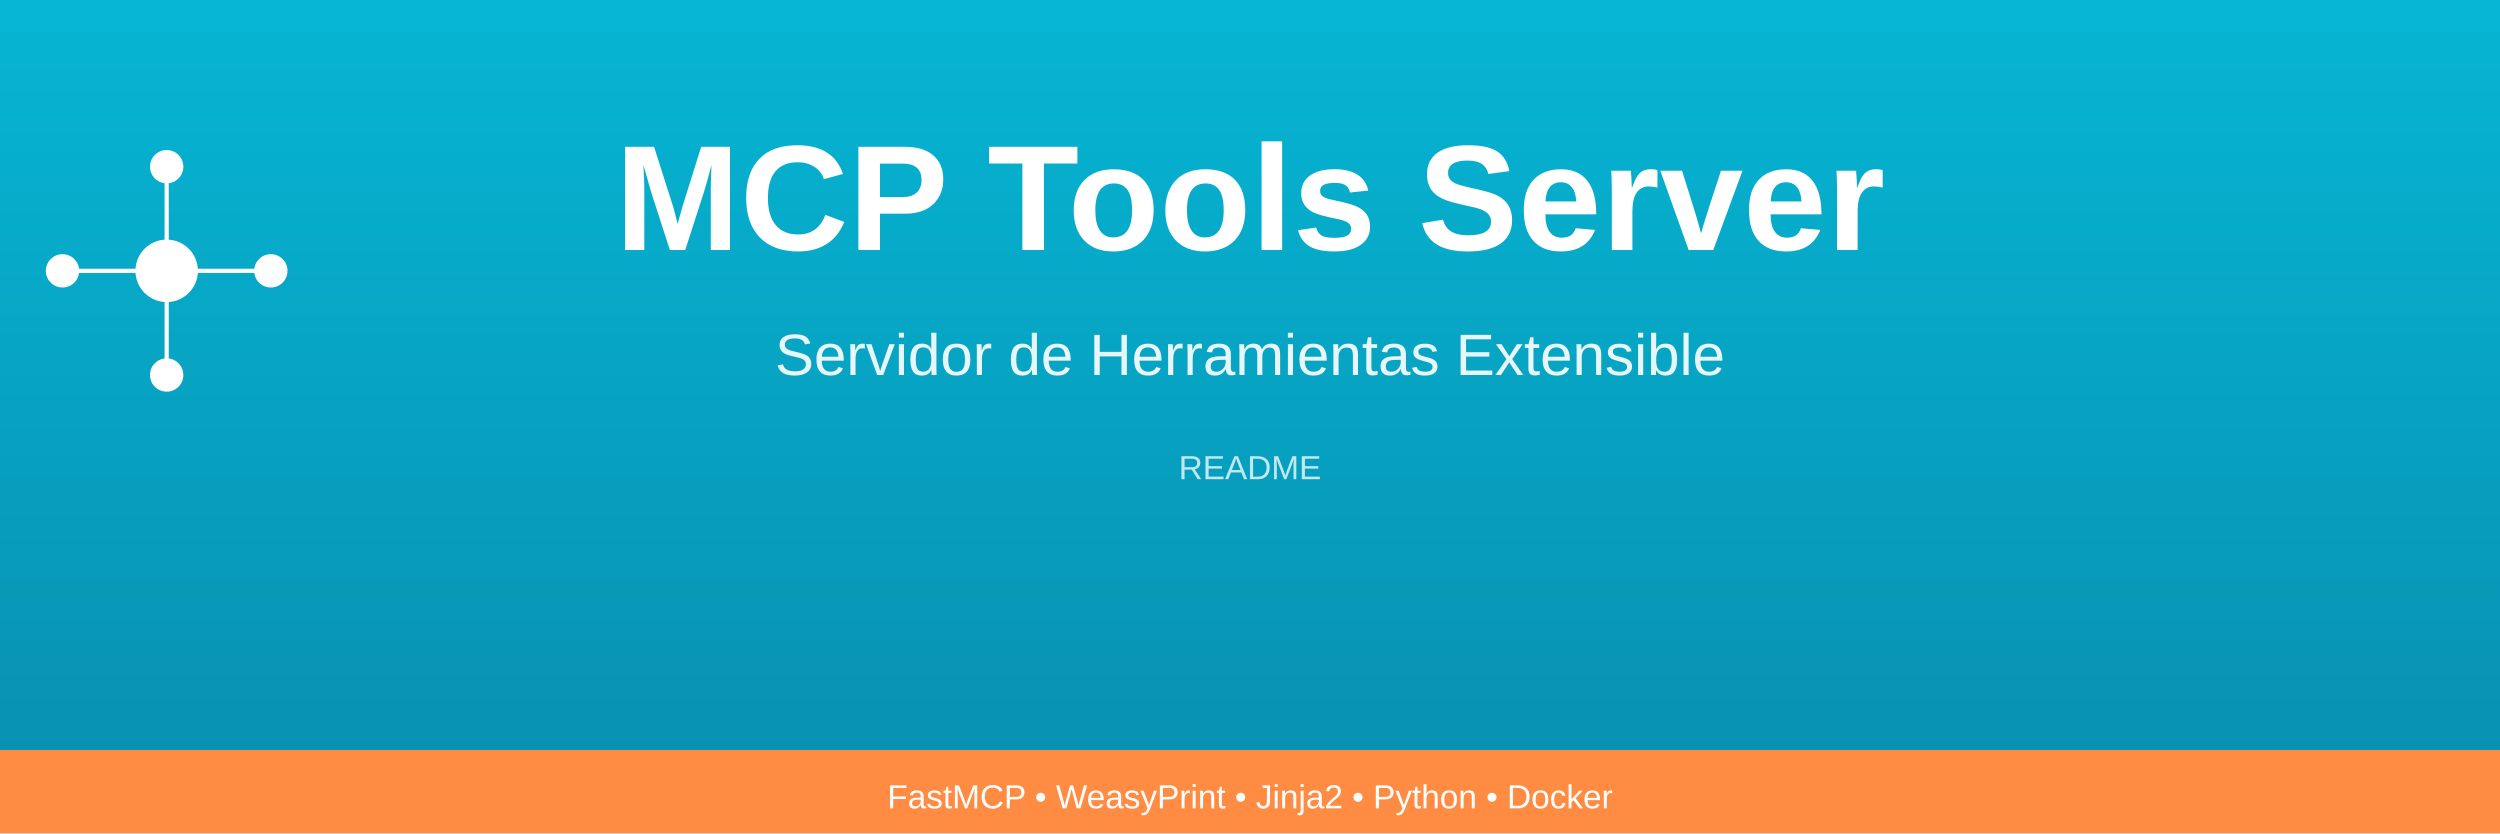
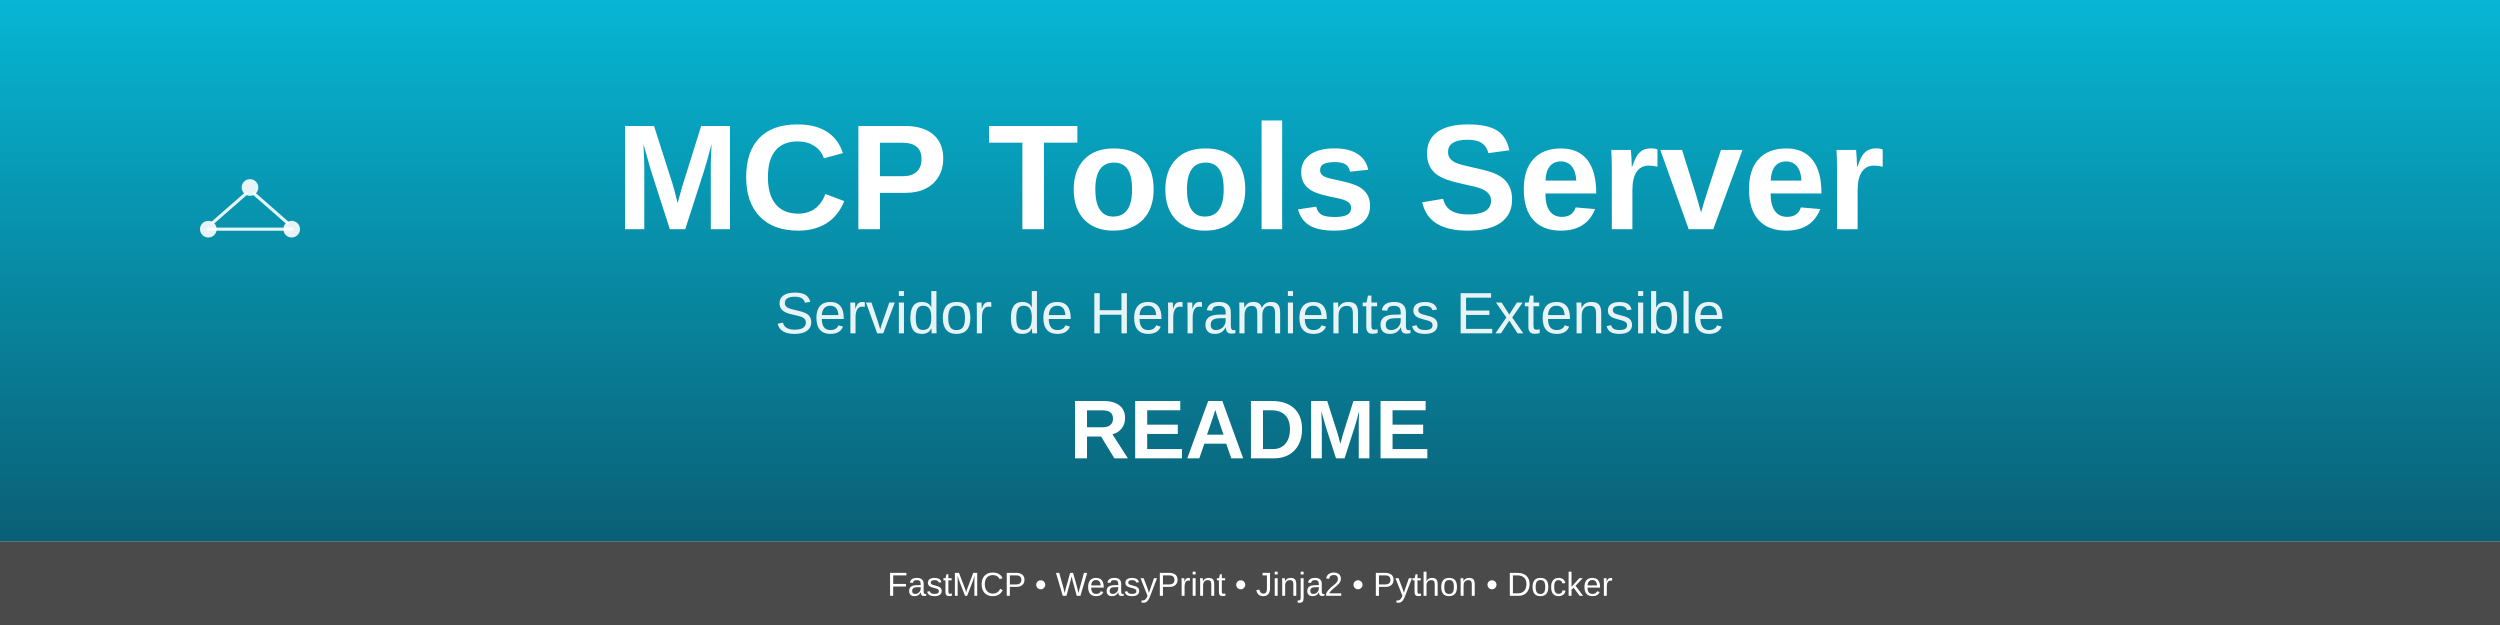
- <svg xmlns="http://www.w3.org/2000/svg" viewBox="0 0 1200 400" width="1200" height="400">
+ <svg xmlns="http://www.w3.org/2000/svg" viewBox="0 0 1200 300" width="1200" height="300">
  <defs>
    <linearGradient id="gradient-cyan-main" x1="0%" y1="0%" x2="0%" y2="100%">
      <stop offset="0%" style="stop-color:#06B6D4;stop-opacity:1" />
-       <stop offset="100%" style="stop-color:#0891B2;stop-opacity:1" />
+       <stop offset="100%" style="stop-color:#0a5f75;stop-opacity:1" />
    </linearGradient>
  </defs>
-   <rect width="1200" height="360" fill="url(#gradient-cyan-main)" />
-   <rect y="360" width="1200" height="40" fill="#FF8C42" />
-   <circle cx="80" cy="130" r="15" fill="white" />
-   <circle cx="80" cy="80" r="8" fill="white" />
-   <circle cx="130" cy="130" r="8" fill="white" />
-   <circle cx="80" cy="180" r="8" fill="white" />
-   <circle cx="30" cy="130" r="8" fill="white" />
-   <line x1="80" y1="115" x2="80" y2="88" stroke="white" stroke-width="2" stroke-linecap="round" />
-   <line x1="95" y1="130" x2="122" y2="130" stroke="white" stroke-width="2" stroke-linecap="round" />
-   <line x1="80" y1="145" x2="80" y2="172" stroke="white" stroke-width="2" stroke-linecap="round" />
-   <line x1="65" y1="130" x2="38" y2="130" stroke="white" stroke-width="2" stroke-linecap="round" />
-   <text x="600" y="120" font-family="Arial, Helvetica, sans-serif" font-size="72" font-weight="bold" fill="white" text-anchor="middle">
+   <rect width="1200" height="260" fill="url(#gradient-cyan-main)" />
+   <rect y="260" width="1200" height="40" fill="#4A4A4A" />
+   <circle cx="120" cy="90" r="4" fill="white" fill-opacity="0.9" />
+   <circle cx="100" cy="110" r="4" fill="white" fill-opacity="0.9" />
+   <circle cx="140" cy="110" r="4" fill="white" fill-opacity="0.9" />
+   <line x1="118" y1="93" x2="102" y2="107" stroke="white" stroke-width="1.5" stroke-opacity="0.9" stroke-linecap="round" />
+   <line x1="122" y1="93" x2="138" y2="107" stroke="white" stroke-width="1.5" stroke-opacity="0.9" stroke-linecap="round" />
+   <line x1="100" y1="110" x2="140" y2="110" stroke="white" stroke-width="1.5" stroke-opacity="0.9" stroke-linecap="round" />
+   <text x="600" y="110" font-family="Arial, Helvetica, sans-serif" font-size="72" font-weight="bold" fill="white" text-anchor="middle">
    MCP Tools Server
  </text>
-   <text x="600" y="180" font-family="Arial, Helvetica, sans-serif" font-size="28" font-weight="300" fill="white" fill-opacity="0.9" text-anchor="middle">
+   <text x="600" y="160" font-family="Arial, Helvetica, sans-serif" font-size="28" font-weight="300" fill="white" fill-opacity="0.9" text-anchor="middle">
    Servidor de Herramientas Extensible
  </text>
-   <text x="600" y="230" font-family="Arial, Helvetica, sans-serif" font-size="16" font-weight="300" fill="white" fill-opacity="0.75" text-anchor="middle">
+   <text x="600" y="220" font-family="Arial, Helvetica, sans-serif" font-size="40" font-weight="bold" fill="white" text-anchor="middle">
    README
  </text>
-   <text x="600" y="388" font-family="Arial, Helvetica, sans-serif" font-size="16" font-weight="400" fill="white" text-anchor="middle">
+   <text x="600" y="286" font-family="Arial, Helvetica, sans-serif" font-size="16" font-weight="400" fill="white" text-anchor="middle">
    FastMCP • WeasyPrint • Jinja2 • Python • Docker
  </text>
</svg>
